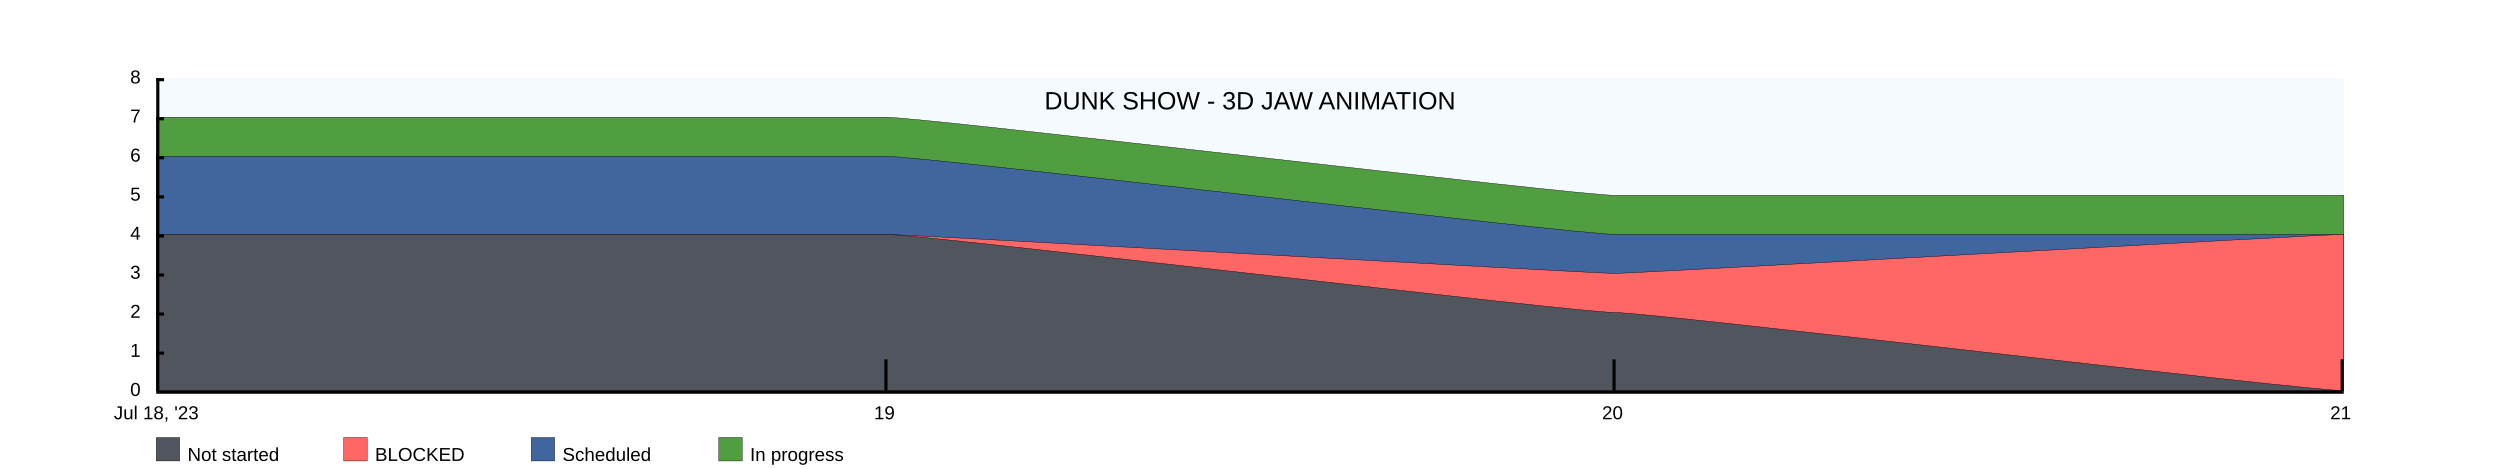
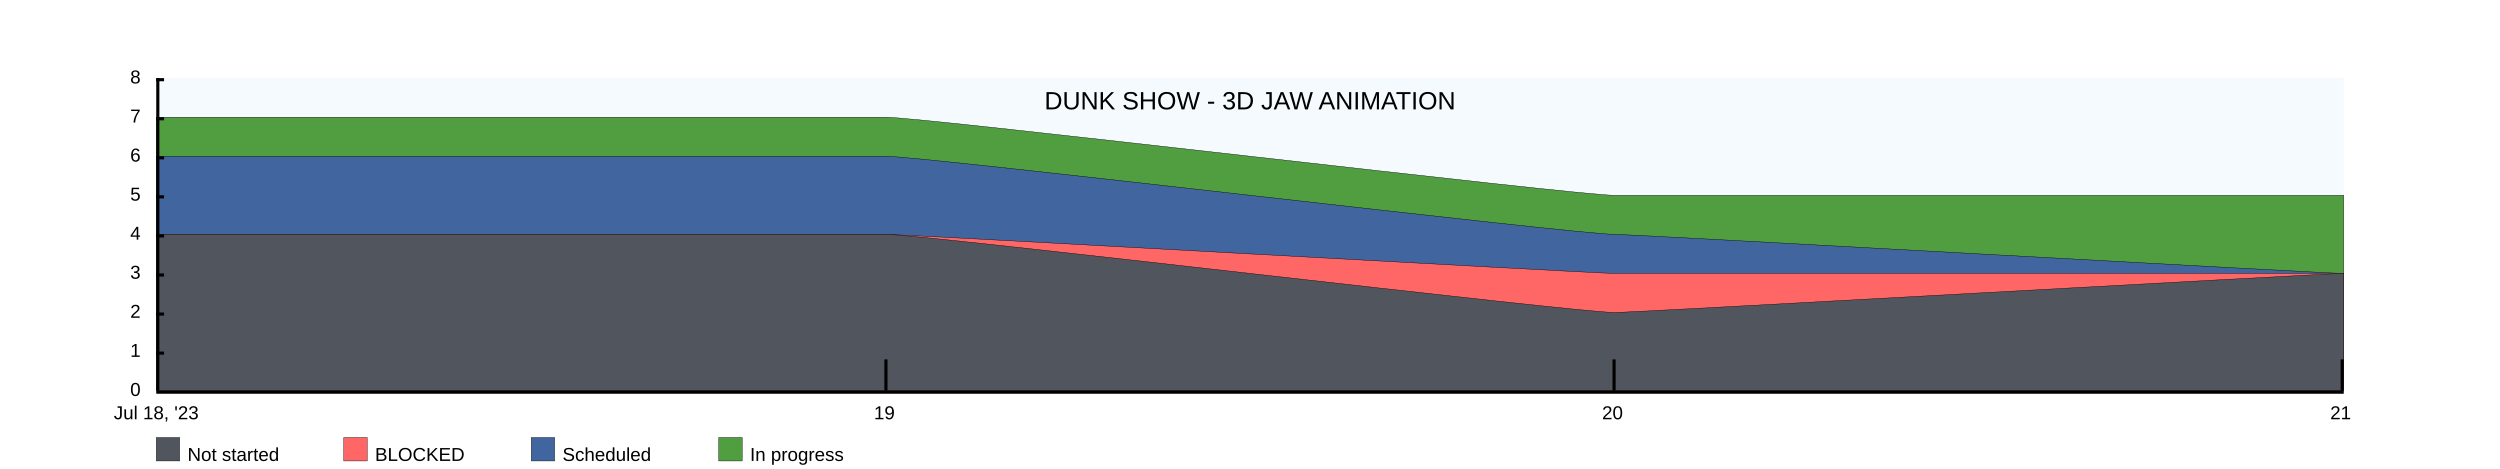
<svg xmlns="http://www.w3.org/2000/svg" width="1600" height="300">
  <rect x="100" y="50" width="1400" height="200" fill="rgba(221, 239, 250, .3)" />
  <clipPath id="theGraph">
    <rect x="100" y="50" width="1400" height="200" fill="black" />
  </clipPath>
  <rect x="100" y="280" width="15" height="15" fill="#51565E" stroke="black" stroke-width="0.25" />
  <text x="120" y="295" font-family="Arial" font-size="12" fill="black">Not started</text>
  <rect x="220" y="280" width="15" height="15" fill="#FF6666" stroke="black" stroke-width="0.25" />
  <text x="240" y="295" font-family="Arial" font-size="12" fill="black">BLOCKED</text>
  <rect x="340" y="280" width="15" height="15" fill="#41659E" stroke="black" stroke-width="0.25" />
  <text x="360" y="295" font-family="Arial" font-size="12" fill="black">Scheduled</text>
  <rect x="460" y="280" width="15" height="15" fill="#519E41" stroke="black" stroke-width="0.25" />
  <text x="480" y="295" font-family="Arial" font-size="12" fill="black">In progress</text>
  <path d="M 100 75 M 100 75 C 100 75 566.667 75 566.667 75 C 591.667 75 1008.333 125 1033.333 125 C 1033.333 125 1500 125 1500 125 C 1500 125 1500 250 1500 250 C 1500 250 100 250 100 250 Z" fill="#519E41" stroke="black" stroke-width="0.25" />
-   <path d="M 100 100 M 100 100 C 100 100 566.667 100 566.667 100 C 591.667 100 1008.333 150 1033.333 150 C 1033.333 150 1500 150 1500 150 C 1500 150 1500 250 1500 250 C 1500 250 100 250 100 250 Z" fill="#41659E" stroke="black" stroke-width="0.25" />
-   <path d="M 100 150 M 100 150 C 100 150 566.667 150 566.667 150 C 579.167 150 1020.833 175 1033.333 175 C 1045.833 175 1487.5 150 1500 150 C 1500 150 1500 250 1500 250 C 1500 250 100 250 100 250 Z" fill="#FF6666" stroke="black" stroke-width="0.25" />
-   <path d="M 100 150 M 100 150 C 100 150 566.667 150 566.667 150 C 591.667 150 1008.333 200 1033.333 200 C 1058.333 200 1475 250 1500 250 C 1500 250 1500 250 1500 250 C 1500 250 100 250 100 250 Z" fill="#51565E" stroke="black" stroke-width="0.25" />
+   <path d="M 100 100 M 100 100 C 100 100 566.667 100 566.667 100 C 591.667 100 1008.333 150 1033.333 150 C 1045.833 150 1487.5 175 1500 175 C 1500 175 1500 250 1500 250 C 1500 250 100 250 100 250 Z" fill="#41659E" stroke="black" stroke-width="0.25" />
+   <path d="M 100 150 M 100 150 C 100 150 566.667 150 566.667 150 C 579.167 150 1020.833 175 1033.333 175 C 1033.333 175 1500 175 1500 175 C 1500 175 1500 250 1500 250 C 1500 250 100 250 100 250 Z" fill="#FF6666" stroke="black" stroke-width="0.25" />
+   <path d="M 100 150 M 100 150 C 100 150 566.667 150 566.667 150 C 591.667 150 1008.333 200 1033.333 200 C 1045.833 200 1487.5 175 1500 175 C 1500 175 1500 250 1500 250 C 1500 250 100 250 100 250 Z" fill="#51565E" stroke="black" stroke-width="0.25" />
  <text x="800" y="70" font-family="Arial" font-size="16" fill="black" text-anchor="middle" alignment-baseline="middle">DUNK SHOW - 3D JAW ANIMATION</text>
  <rect x="100" y="250" width="1400" height="2" fill="black" />
  <rect x="100" y="50" width="5" height="2" fill="black" />
  <rect x="100" y="75" width="5" height="2" fill="black" />
  <rect x="100" y="100" width="5" height="2" fill="black" />
  <rect x="100" y="125" width="5" height="2" fill="black" />
  <rect x="100" y="150" width="5" height="2" fill="black" />
  <rect x="100" y="175" width="5" height="2" fill="black" />
  <rect x="100" y="200" width="5" height="2" fill="black" />
  <rect x="100" y="225" width="5" height="2" fill="black" />
  <text x="90" y="50" font-family="Arial" font-size="12" fill="black" text-anchor="end" dominant-baseline="middle">8</text>
  <text x="90" y="75" font-family="Arial" font-size="12" fill="black" text-anchor="end" dominant-baseline="middle">7</text>
  <text x="90" y="100" font-family="Arial" font-size="12" fill="black" text-anchor="end" dominant-baseline="middle">6</text>
  <text x="90" y="125" font-family="Arial" font-size="12" fill="black" text-anchor="end" dominant-baseline="middle">5</text>
  <text x="90" y="150" font-family="Arial" font-size="12" fill="black" text-anchor="end" dominant-baseline="middle">4</text>
  <text x="90" y="175" font-family="Arial" font-size="12" fill="black" text-anchor="end" dominant-baseline="middle">3</text>
  <text x="90" y="200" font-family="Arial" font-size="12" fill="black" text-anchor="end" dominant-baseline="middle">2</text>
  <text x="90" y="225" font-family="Arial" font-size="12" fill="black" text-anchor="end" dominant-baseline="middle">1</text>
  <text x="90" y="250" font-family="Arial" font-size="12" fill="black" text-anchor="end" dominant-baseline="middle">0</text>
  <text x="100" y="260" font-family="Arial" fill="black" text-anchor="middle" dominant-baseline="hanging">Jul 18, '23</text>
  <text x="566" y="260" font-family="Arial" fill="black" text-anchor="middle" dominant-baseline="hanging">19</text>
  <text x="1032" y="260" font-family="Arial" fill="black" text-anchor="middle" dominant-baseline="hanging">20</text>
  <text x="1498" y="260" font-family="Arial" fill="black" text-anchor="middle" dominant-baseline="hanging">21</text>
  <rect x="100" y="50" width="2" height="200" fill="black" />
  <rect x="566" y="230" width="2" height="20" fill="black" />
  <rect x="1032" y="230" width="2" height="20" fill="black" />
  <rect x="1498" y="230" width="2" height="20" fill="black" />
</svg>
